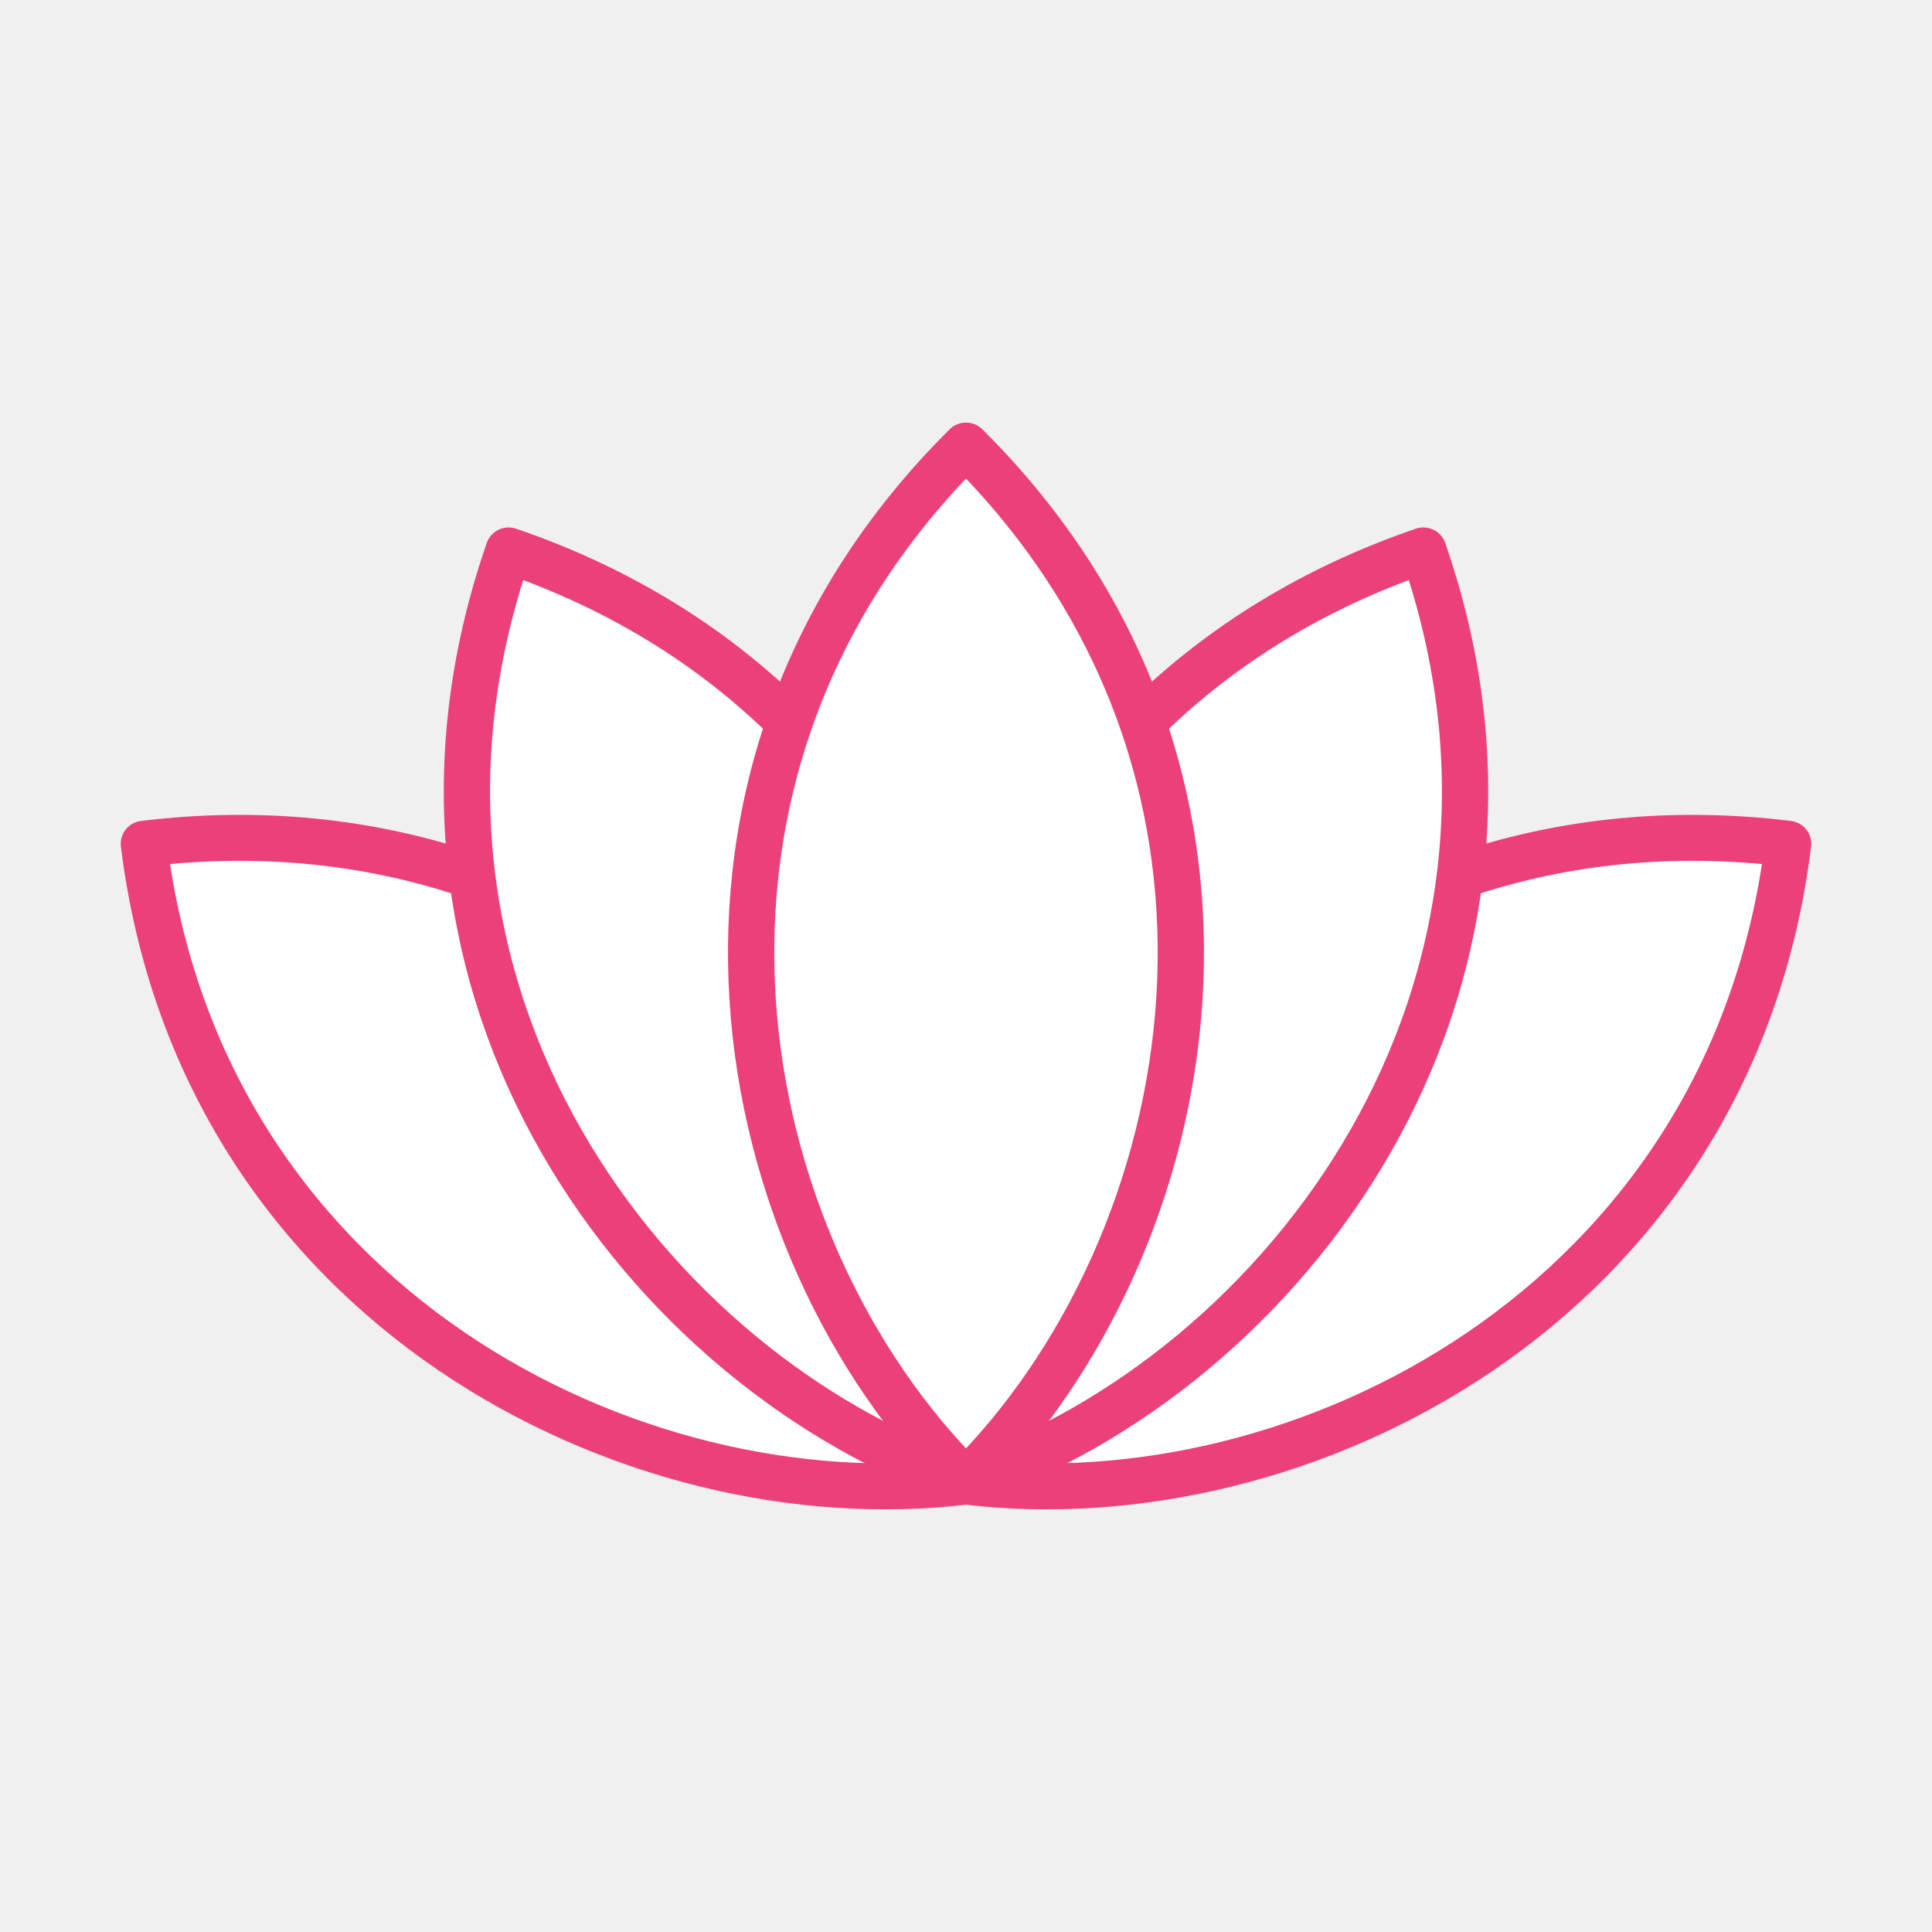
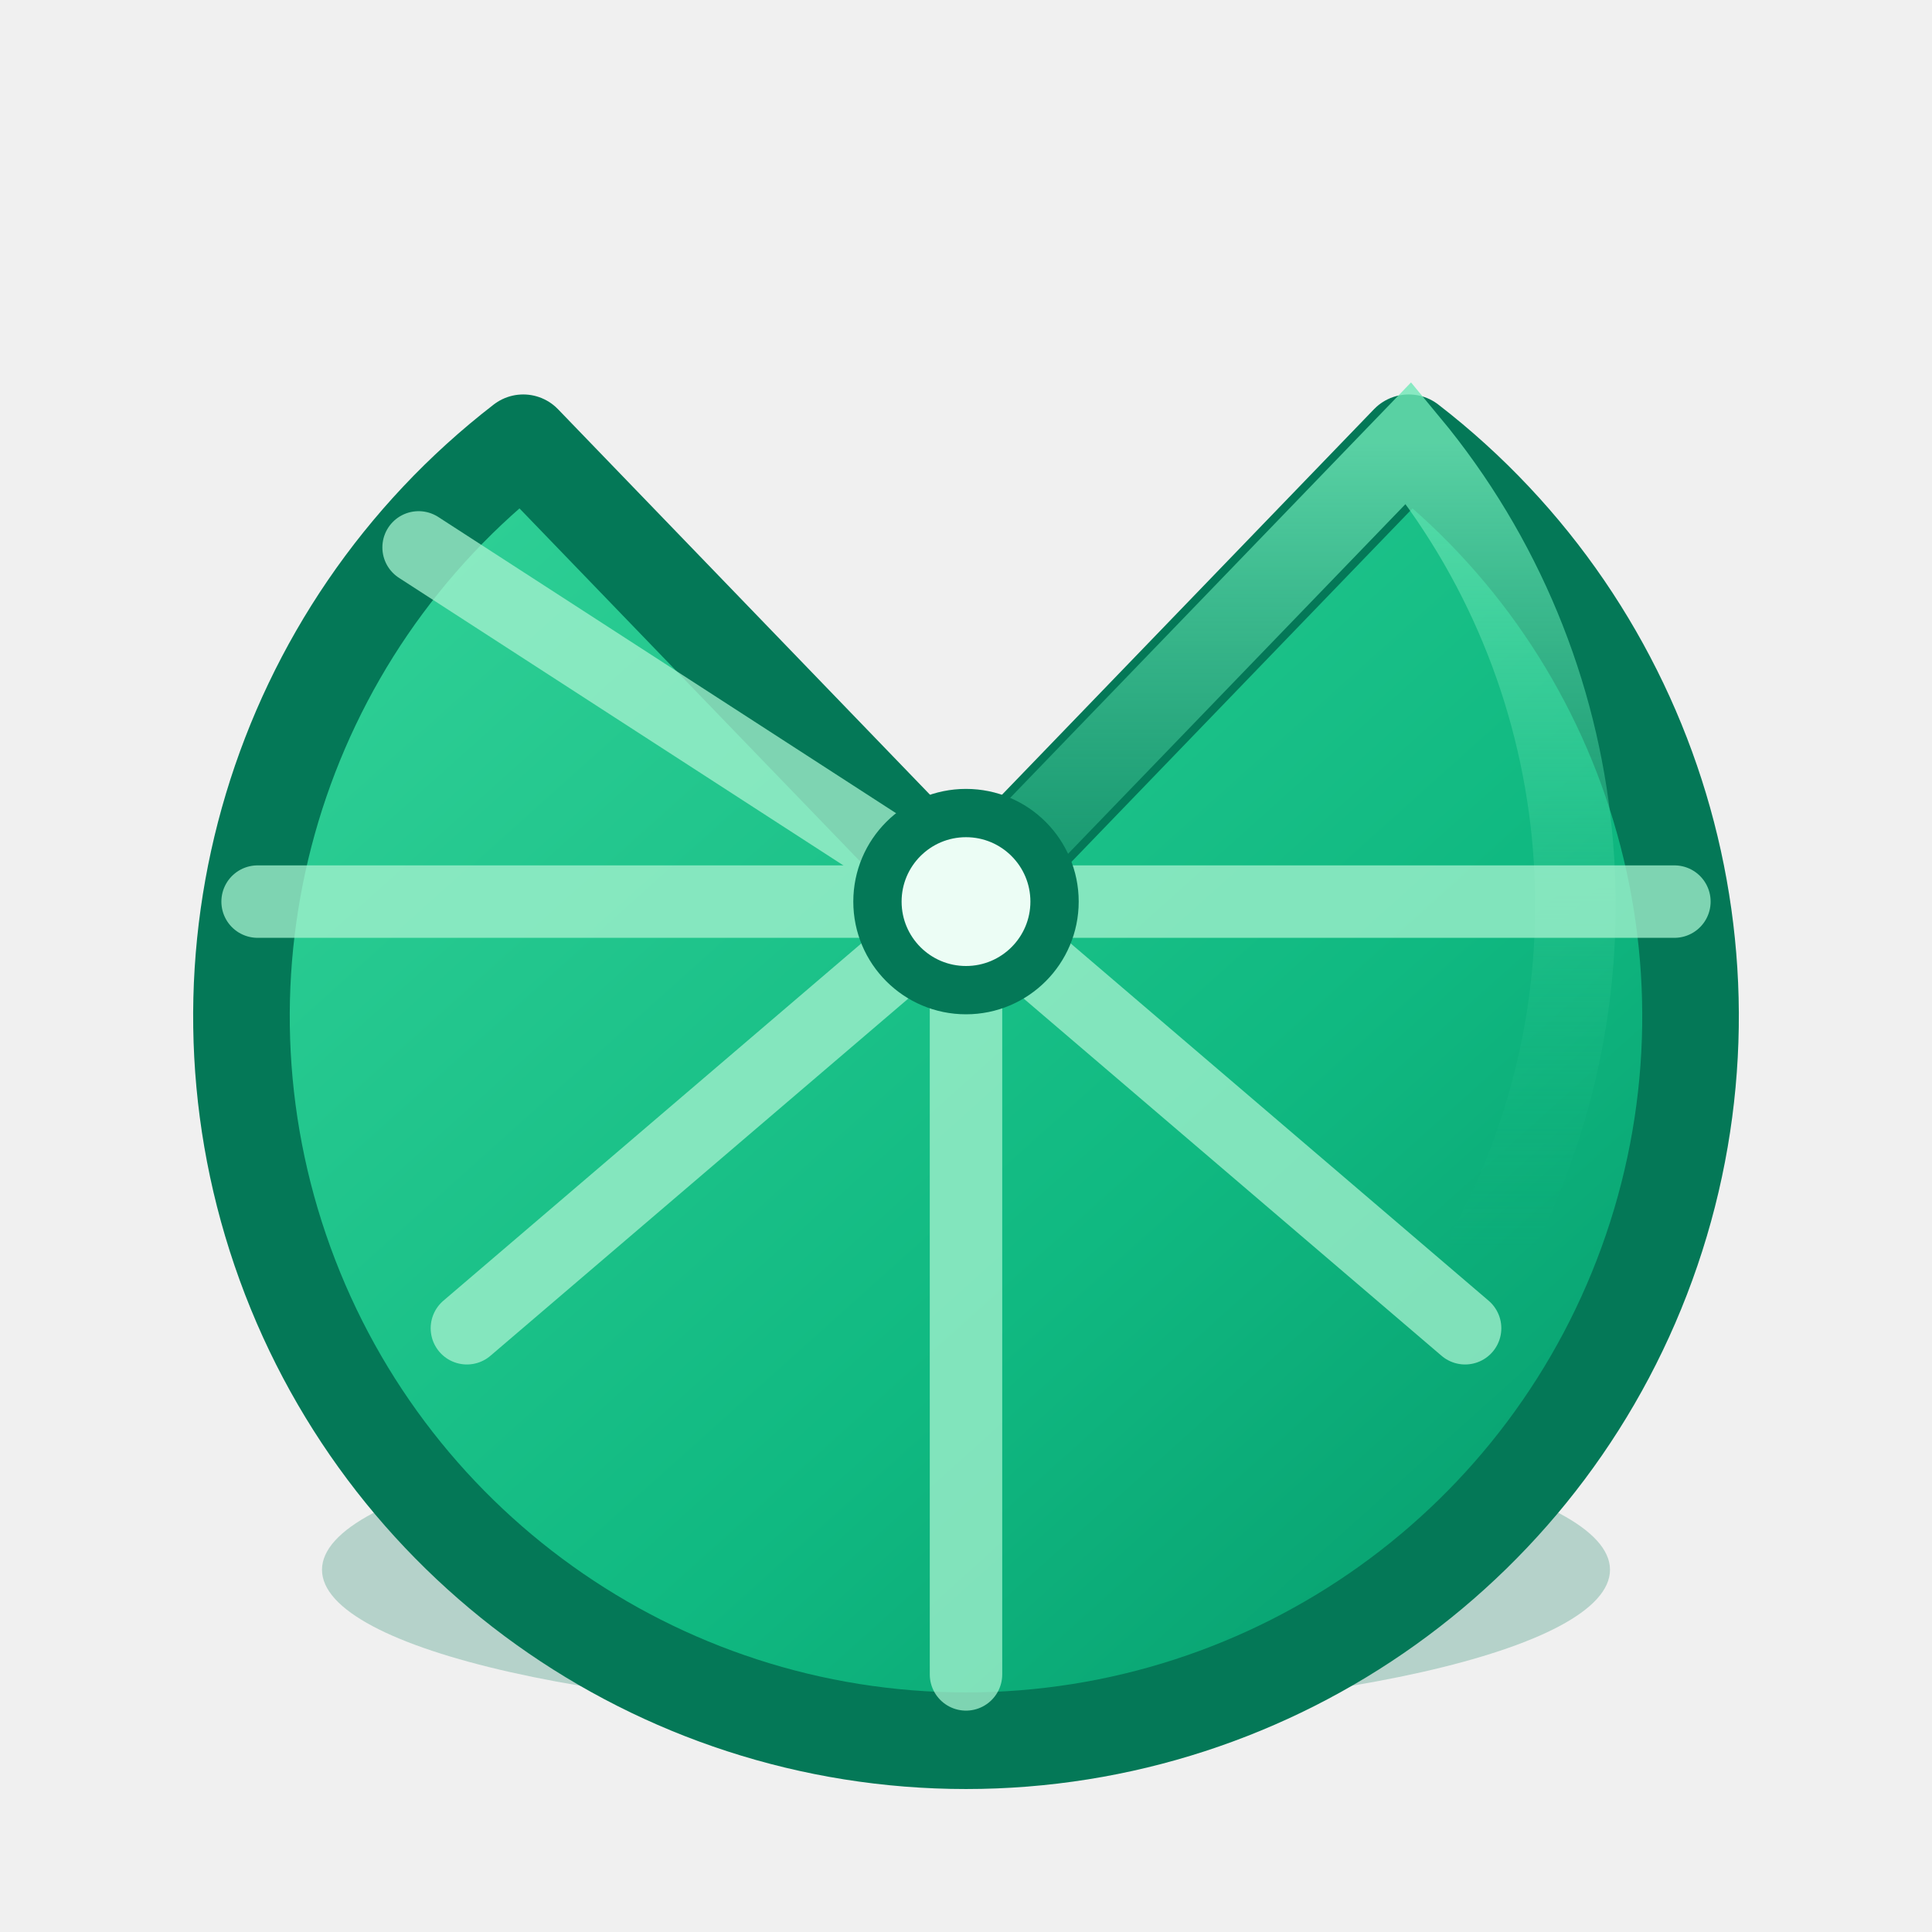
- <svg xmlns="http://www.w3.org/2000/svg" width="16" height="16" version="1.1" viewBox="0 0 16 16">
-   <g transform="matrix(.3927352 0 0 .3899815 -1.425644 -1.379649)" fill="#fff" stroke="#ec407a" stroke-linecap="round" stroke-linejoin="round" stroke-width=".976">
-     <path transform="rotate(-52,24,35)" d="m24 35c-5-5-7-15 0-22 7 7 5 17 0 22" />
-     <path transform="rotate(52,24,35)" d="m24 35c-5-5-7-15 0-22 7 7 5 17 0 22" />
-     <path transform="rotate(-26,24,35)" d="m24 35c-5-5-7-15 0-22 7 7 5 17 0 22" />
-     <path transform="rotate(26,24,35)" d="m24 35c-5-5-7-15 0-22 7 7 5 17 0 22" />
-     <path d="m24 35c-5-5-7-15 0-22 7 7 5 17 0 22" />
+ <svg xmlns="http://www.w3.org/2000/svg" viewBox="0 0 24 24" width="24" height="24">
+   <defs>
+     <linearGradient id="lilyGrad" x1="0%" y1="0%" x2="100%" y2="100%">
+       <stop offset="0%" stop-color="#34d399" />
+       <stop offset="60%" stop-color="#10b981" />
+       <stop offset="100%" stop-color="#059669" />
+     </linearGradient>
+     <linearGradient id="leafHighlight" x1="0%" y1="0%" x2="0%" y2="100%">
+       <stop offset="0%" stop-color="#6ee7b7" stop-opacity="0.8" />
+       <stop offset="100%" stop-color="#10b981" stop-opacity="0" />
+     </linearGradient>
+   </defs>
+   <ellipse cx="12" cy="19.5" rx="8" ry="1.8" fill="#047857" opacity="0.25" />
+   <path d="M 12 11.2 L 17.5 5.5 A 9 9 0 1 1 6.5 5.5 Z" fill="url(#lilyGrad)" stroke="#047857" stroke-width="1.2" stroke-linejoin="round" />
+   <path d="M 12 11.2 L 17.5 5.5 A 9 9 0 0 1 18.5 15.5" fill="none" stroke="url(#leafHighlight)" stroke-width="1" stroke-linecap="round" />
+   <g fill="none" stroke="#a7f3d0" stroke-width="0.9" stroke-linecap="round" opacity="0.75">
+     <path d="M 12 11.2 L 12 20.8" />
+     <path d="M 12 11.2 L 18.2 16.5" />
+     <path d="M 12 11.2 L 5.8 16.5" />
+     <path d="M 12 11.2 L 3.2 11.2" />
+     <path d="M 12 11.2 L 20.8 11.2" />
+     <path d="M 12 11.2 L 5.2 6.8" />
  </g>
+   <circle cx="12" cy="11.2" r="1.1" fill="#ecfdf5" stroke="#047857" stroke-width="0.6" />
</svg>
